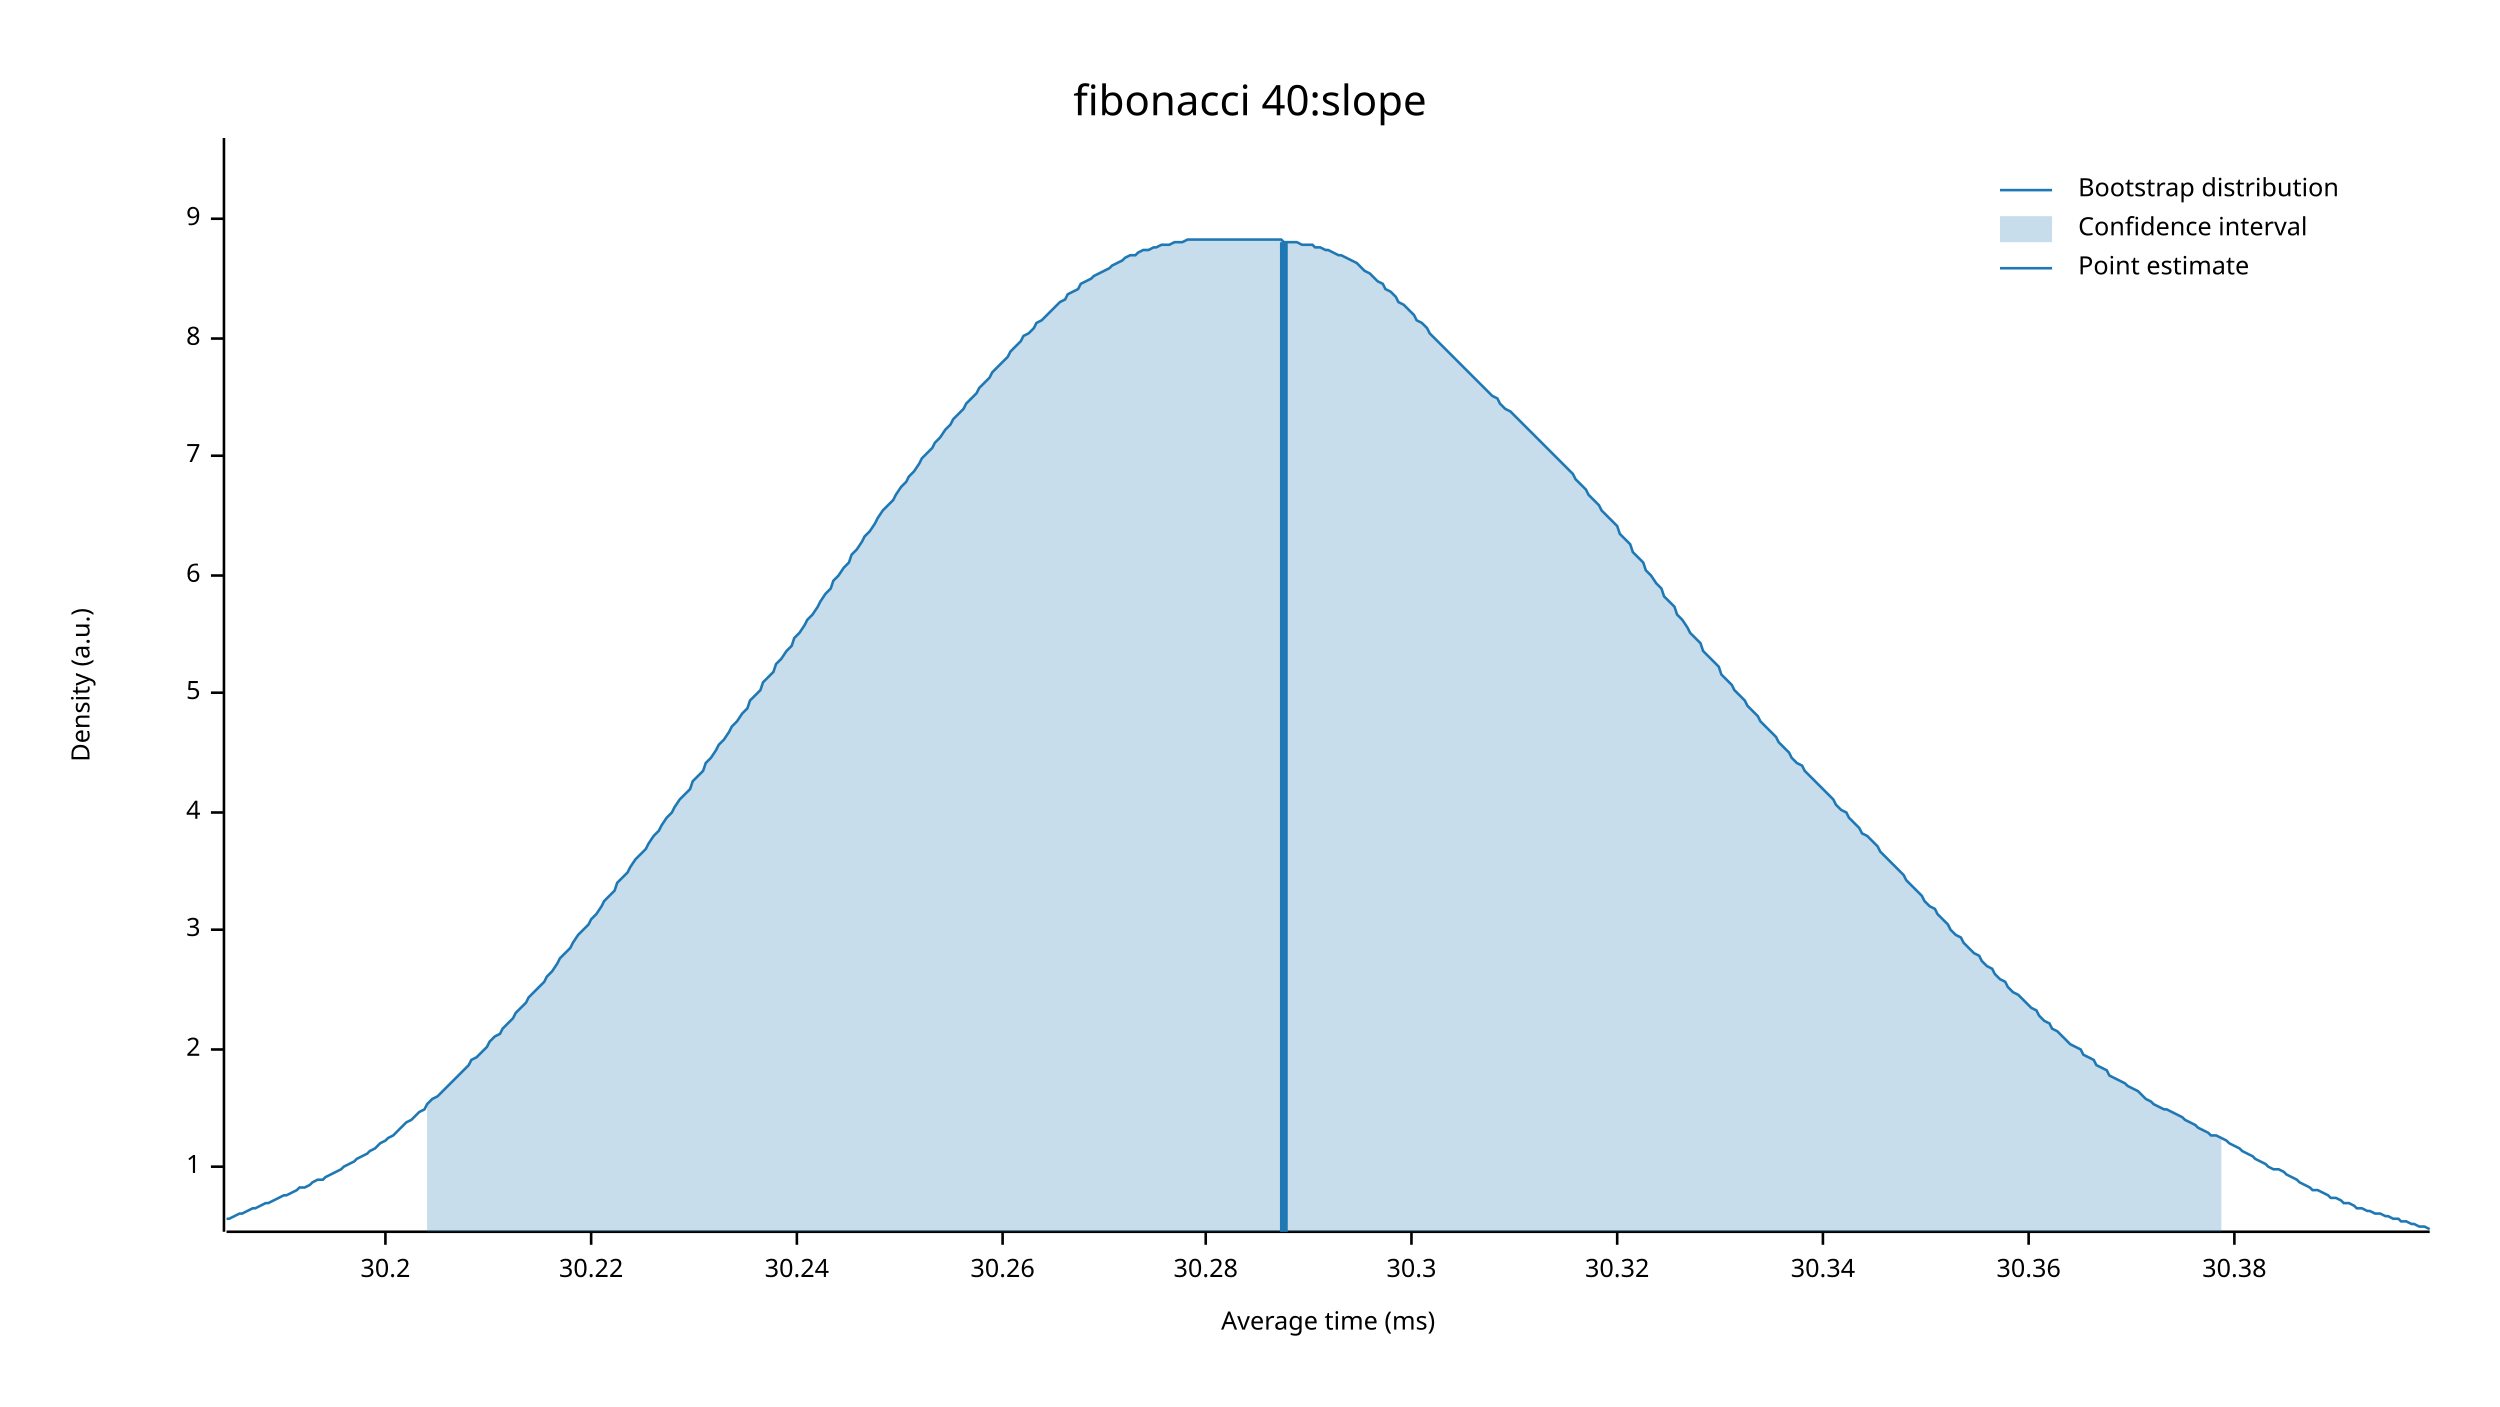
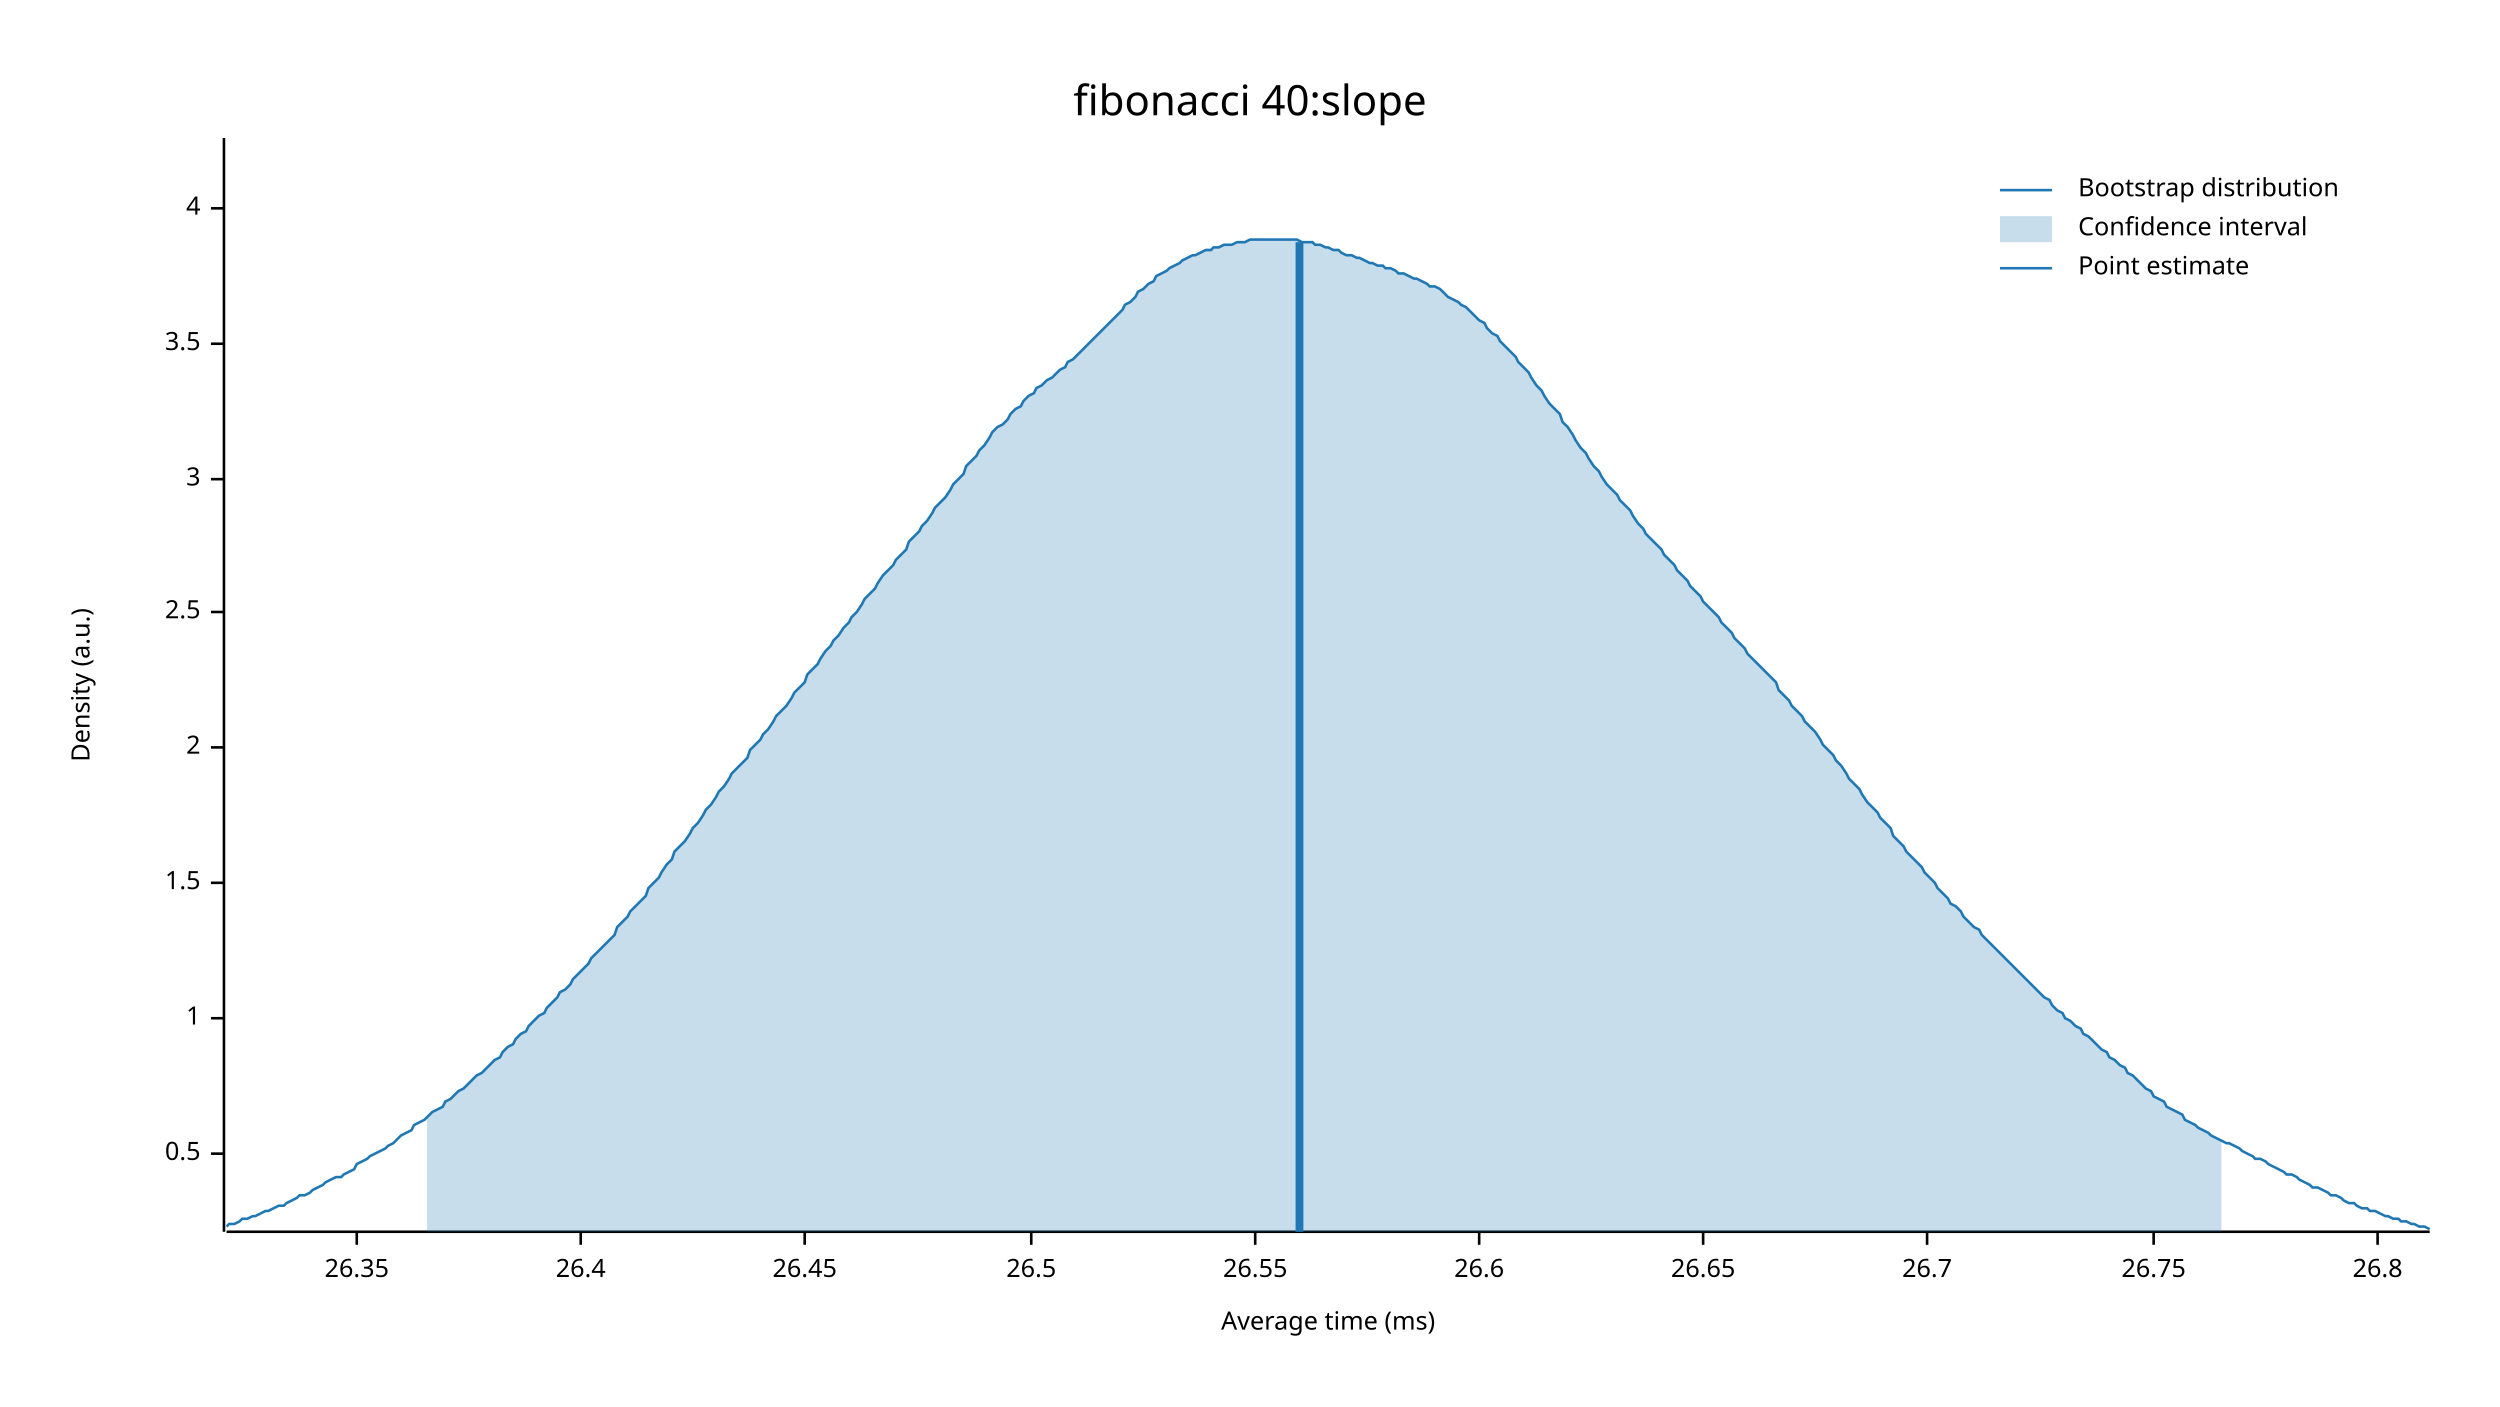
<svg xmlns="http://www.w3.org/2000/svg" width="960" height="540">
  <text x="480" y="32" dy="0.76em" text-anchor="middle" font-family="sans-serif" font-size="16.129" opacity="1" fill="#000000">
fibonacci 40:slope
</text>
  <text x="27" y="263" dy="0.76em" text-anchor="middle" font-family="sans-serif" font-size="9.677" opacity="1" fill="#000000" transform="rotate(270, 27, 263)">
Density (a.u.)
</text>
  <text x="510" y="513" dy="-0.5ex" text-anchor="middle" font-family="sans-serif" font-size="9.677" opacity="1" fill="#000000">
Average time (ms)
</text>
  <polyline fill="none" opacity="1" stroke="#000000" stroke-width="1" points="86,53 86,473 " />
-   <text x="77" y="448" dy="0.5ex" text-anchor="end" font-family="sans-serif" font-size="9.677" opacity="1" fill="#000000">
+   <text x="77" y="443" dy="0.5ex" text-anchor="end" font-family="sans-serif" font-size="9.677" opacity="1" fill="#000000">
+ 0.5
+ </text>
+   <polyline fill="none" opacity="1" stroke="#000000" stroke-width="1" points="81,443 86,443 " />
+   <text x="77" y="391" dy="0.5ex" text-anchor="end" font-family="sans-serif" font-size="9.677" opacity="1" fill="#000000">
1
</text>
-   <polyline fill="none" opacity="1" stroke="#000000" stroke-width="1" points="81,448 86,448 " />
-   <text x="77" y="403" dy="0.5ex" text-anchor="end" font-family="sans-serif" font-size="9.677" opacity="1" fill="#000000">
+   <polyline fill="none" opacity="1" stroke="#000000" stroke-width="1" points="81,391 86,391 " />
+   <text x="77" y="339" dy="0.5ex" text-anchor="end" font-family="sans-serif" font-size="9.677" opacity="1" fill="#000000">
+ 1.5
+ </text>
+   <polyline fill="none" opacity="1" stroke="#000000" stroke-width="1" points="81,339 86,339 " />
+   <text x="77" y="287" dy="0.5ex" text-anchor="end" font-family="sans-serif" font-size="9.677" opacity="1" fill="#000000">
2
</text>
-   <polyline fill="none" opacity="1" stroke="#000000" stroke-width="1" points="81,403 86,403 " />
-   <text x="77" y="357" dy="0.5ex" text-anchor="end" font-family="sans-serif" font-size="9.677" opacity="1" fill="#000000">
+   <polyline fill="none" opacity="1" stroke="#000000" stroke-width="1" points="81,287 86,287 " />
+   <text x="77" y="235" dy="0.5ex" text-anchor="end" font-family="sans-serif" font-size="9.677" opacity="1" fill="#000000">
+ 2.5
+ </text>
+   <polyline fill="none" opacity="1" stroke="#000000" stroke-width="1" points="81,235 86,235 " />
+   <text x="77" y="184" dy="0.5ex" text-anchor="end" font-family="sans-serif" font-size="9.677" opacity="1" fill="#000000">
3
</text>
-   <polyline fill="none" opacity="1" stroke="#000000" stroke-width="1" points="81,357 86,357 " />
-   <text x="77" y="312" dy="0.5ex" text-anchor="end" font-family="sans-serif" font-size="9.677" opacity="1" fill="#000000">
+   <polyline fill="none" opacity="1" stroke="#000000" stroke-width="1" points="81,184 86,184 " />
+   <text x="77" y="132" dy="0.5ex" text-anchor="end" font-family="sans-serif" font-size="9.677" opacity="1" fill="#000000">
+ 3.5
+ </text>
+   <polyline fill="none" opacity="1" stroke="#000000" stroke-width="1" points="81,132 86,132 " />
+   <text x="77" y="80" dy="0.5ex" text-anchor="end" font-family="sans-serif" font-size="9.677" opacity="1" fill="#000000">
4
</text>
-   <polyline fill="none" opacity="1" stroke="#000000" stroke-width="1" points="81,312 86,312 " />
-   <text x="77" y="266" dy="0.5ex" text-anchor="end" font-family="sans-serif" font-size="9.677" opacity="1" fill="#000000">
- 5
+   <polyline fill="none" opacity="1" stroke="#000000" stroke-width="1" points="81,80 86,80 " />
+   <polyline fill="none" opacity="1" stroke="#000000" stroke-width="1" points="87,473 933,473 " />
+   <text x="137" y="483" dy="0.76em" text-anchor="middle" font-family="sans-serif" font-size="9.677" opacity="1" fill="#000000">
+ 26.35
</text>
-   <polyline fill="none" opacity="1" stroke="#000000" stroke-width="1" points="81,266 86,266 " />
-   <text x="77" y="221" dy="0.5ex" text-anchor="end" font-family="sans-serif" font-size="9.677" opacity="1" fill="#000000">
- 6
+   <polyline fill="none" opacity="1" stroke="#000000" stroke-width="1" points="137,473 137,478 " />
+   <text x="223" y="483" dy="0.76em" text-anchor="middle" font-family="sans-serif" font-size="9.677" opacity="1" fill="#000000">
+ 26.4
</text>
-   <polyline fill="none" opacity="1" stroke="#000000" stroke-width="1" points="81,221 86,221 " />
-   <text x="77" y="175" dy="0.5ex" text-anchor="end" font-family="sans-serif" font-size="9.677" opacity="1" fill="#000000">
- 7
+   <polyline fill="none" opacity="1" stroke="#000000" stroke-width="1" points="223,473 223,478 " />
+   <text x="309" y="483" dy="0.76em" text-anchor="middle" font-family="sans-serif" font-size="9.677" opacity="1" fill="#000000">
+ 26.45
</text>
-   <polyline fill="none" opacity="1" stroke="#000000" stroke-width="1" points="81,175 86,175 " />
-   <text x="77" y="130" dy="0.5ex" text-anchor="end" font-family="sans-serif" font-size="9.677" opacity="1" fill="#000000">
- 8
+   <polyline fill="none" opacity="1" stroke="#000000" stroke-width="1" points="309,473 309,478 " />
+   <text x="396" y="483" dy="0.76em" text-anchor="middle" font-family="sans-serif" font-size="9.677" opacity="1" fill="#000000">
+ 26.5
</text>
-   <polyline fill="none" opacity="1" stroke="#000000" stroke-width="1" points="81,130 86,130 " />
-   <text x="77" y="84" dy="0.5ex" text-anchor="end" font-family="sans-serif" font-size="9.677" opacity="1" fill="#000000">
- 9
+   <polyline fill="none" opacity="1" stroke="#000000" stroke-width="1" points="396,473 396,478 " />
+   <text x="482" y="483" dy="0.76em" text-anchor="middle" font-family="sans-serif" font-size="9.677" opacity="1" fill="#000000">
+ 26.55
</text>
-   <polyline fill="none" opacity="1" stroke="#000000" stroke-width="1" points="81,84 86,84 " />
-   <polyline fill="none" opacity="1" stroke="#000000" stroke-width="1" points="87,473 933,473 " />
-   <text x="148" y="483" dy="0.76em" text-anchor="middle" font-family="sans-serif" font-size="9.677" opacity="1" fill="#000000">
- 30.2
+   <polyline fill="none" opacity="1" stroke="#000000" stroke-width="1" points="482,473 482,478 " />
+   <text x="568" y="483" dy="0.76em" text-anchor="middle" font-family="sans-serif" font-size="9.677" opacity="1" fill="#000000">
+ 26.6
</text>
-   <polyline fill="none" opacity="1" stroke="#000000" stroke-width="1" points="148,473 148,478 " />
-   <text x="227" y="483" dy="0.76em" text-anchor="middle" font-family="sans-serif" font-size="9.677" opacity="1" fill="#000000">
- 30.22
+   <polyline fill="none" opacity="1" stroke="#000000" stroke-width="1" points="568,473 568,478 " />
+   <text x="654" y="483" dy="0.76em" text-anchor="middle" font-family="sans-serif" font-size="9.677" opacity="1" fill="#000000">
+ 26.65
</text>
-   <polyline fill="none" opacity="1" stroke="#000000" stroke-width="1" points="227,473 227,478 " />
-   <text x="306" y="483" dy="0.76em" text-anchor="middle" font-family="sans-serif" font-size="9.677" opacity="1" fill="#000000">
- 30.24
+   <polyline fill="none" opacity="1" stroke="#000000" stroke-width="1" points="654,473 654,478 " />
+   <text x="740" y="483" dy="0.76em" text-anchor="middle" font-family="sans-serif" font-size="9.677" opacity="1" fill="#000000">
+ 26.7
</text>
-   <polyline fill="none" opacity="1" stroke="#000000" stroke-width="1" points="306,473 306,478 " />
-   <text x="385" y="483" dy="0.76em" text-anchor="middle" font-family="sans-serif" font-size="9.677" opacity="1" fill="#000000">
- 30.26
+   <polyline fill="none" opacity="1" stroke="#000000" stroke-width="1" points="740,473 740,478 " />
+   <text x="827" y="483" dy="0.76em" text-anchor="middle" font-family="sans-serif" font-size="9.677" opacity="1" fill="#000000">
+ 26.75
</text>
-   <polyline fill="none" opacity="1" stroke="#000000" stroke-width="1" points="385,473 385,478 " />
-   <text x="463" y="483" dy="0.76em" text-anchor="middle" font-family="sans-serif" font-size="9.677" opacity="1" fill="#000000">
- 30.28
+   <polyline fill="none" opacity="1" stroke="#000000" stroke-width="1" points="827,473 827,478 " />
+   <text x="913" y="483" dy="0.76em" text-anchor="middle" font-family="sans-serif" font-size="9.677" opacity="1" fill="#000000">
+ 26.8
</text>
-   <polyline fill="none" opacity="1" stroke="#000000" stroke-width="1" points="463,473 463,478 " />
-   <text x="542" y="483" dy="0.76em" text-anchor="middle" font-family="sans-serif" font-size="9.677" opacity="1" fill="#000000">
- 30.3
- </text>
-   <polyline fill="none" opacity="1" stroke="#000000" stroke-width="1" points="542,473 542,478 " />
-   <text x="621" y="483" dy="0.76em" text-anchor="middle" font-family="sans-serif" font-size="9.677" opacity="1" fill="#000000">
- 30.32
- </text>
-   <polyline fill="none" opacity="1" stroke="#000000" stroke-width="1" points="621,473 621,478 " />
-   <text x="700" y="483" dy="0.76em" text-anchor="middle" font-family="sans-serif" font-size="9.677" opacity="1" fill="#000000">
- 30.34
- </text>
-   <polyline fill="none" opacity="1" stroke="#000000" stroke-width="1" points="700,473 700,478 " />
-   <text x="779" y="483" dy="0.76em" text-anchor="middle" font-family="sans-serif" font-size="9.677" opacity="1" fill="#000000">
- 30.36
- </text>
-   <polyline fill="none" opacity="1" stroke="#000000" stroke-width="1" points="779,473 779,478 " />
-   <text x="858" y="483" dy="0.76em" text-anchor="middle" font-family="sans-serif" font-size="9.677" opacity="1" fill="#000000">
- 30.38
- </text>
-   <polyline fill="none" opacity="1" stroke="#000000" stroke-width="1" points="858,473 858,478 " />
-   <polyline fill="none" opacity="1" stroke="#1F78B4" stroke-width="1" points="87,468 88,468 90,467 92,466 93,466 95,465 97,464 98,464 100,463 102,462 103,462 105,461 107,460 109,459 110,459 112,458 114,457 115,456 117,456 119,455 120,454 122,453 124,453 125,452 127,451 129,450 131,449 132,448 134,447 136,446 137,445 139,444 141,443 142,442 144,441 146,439 148,438 149,437 151,436 153,434 154,433 156,431 158,430 159,429 161,427 163,426 164,424 166,422 168,421 170,419 171,418 173,416 175,414 176,413 178,411 180,409 181,407 183,406 185,404 187,402 188,400 190,398 192,397 193,395 195,393 197,391 198,389 200,387 202,385 203,383 205,381 207,379 209,377 210,375 212,373 214,370 215,368 217,366 219,364 220,362 222,359 224,357 226,355 227,353 229,351 231,348 232,346 234,344 236,342 237,339 239,337 241,335 242,333 244,330 246,328 248,326 249,324 251,321 253,319 254,317 256,314 258,312 259,310 261,307 263,305 265,303 266,300 268,298 270,296 271,293 273,291 275,288 276,286 278,284 280,281 281,279 283,277 285,274 287,272 288,269 290,267 292,265 293,262 295,260 297,258 298,255 300,253 302,250 304,248 305,245 307,243 309,240 310,238 312,236 314,233 315,231 317,228 319,226 320,223 322,221 324,218 326,216 327,213 329,211 331,208 332,206 334,204 336,201 337,199 339,196 341,194 343,192 344,190 346,187 348,185 349,183 351,181 353,178 354,176 356,174 358,172 359,170 361,168 363,165 365,163 366,161 368,159 370,157 371,155 373,153 375,151 376,149 378,147 380,145 381,143 383,141 385,139 387,137 388,135 390,133 392,131 393,129 395,128 397,126 398,124 400,123 402,121 404,119 405,118 407,116 409,115 410,113 412,112 414,111 415,109 417,108 419,107 420,106 422,105 424,104 426,103 427,102 429,101 431,100 432,99 434,98 436,98 437,97 439,96 441,96 443,95 444,95 446,94 448,94 449,94 451,93 453,93 454,93 456,92 458,92 459,92 461,92 463,92 465,92 466,92 468,92 470,92 471,92 473,92 475,92 476,92 478,92 480,92 482,92 483,92 485,92 487,92 488,92 490,92 492,92 493,93 495,93 497,93 498,93 500,94 502,94 504,94 505,95 507,95 509,96 510,96 512,97 514,98 515,98 517,99 519,100 521,101 522,102 524,104 526,105 527,106 529,108 531,109 532,111 534,112 536,114 537,116 539,117 541,119 543,121 544,123 546,124 548,126 549,128 551,130 553,132 554,133 556,135 558,137 560,139 561,140 563,142 565,144 566,145 568,147 570,149 571,150 573,152 575,153 576,155 578,157 580,158 582,160 583,161 585,163 587,165 588,166 590,168 592,170 593,171 595,173 597,175 599,177 600,178 602,180 604,182 605,184 607,186 609,188 610,190 612,192 614,194 615,196 617,198 619,200 621,202 622,205 624,207 626,209 627,212 629,214 631,216 632,219 634,221 636,224 638,226 639,229 641,231 643,233 644,236 646,238 648,241 649,243 651,245 653,247 654,250 656,252 658,254 660,256 661,259 663,261 665,263 666,265 668,267 670,269 671,271 673,273 675,275 676,277 678,279 680,281 682,283 683,285 685,287 687,289 688,291 690,293 692,294 693,296 695,298 697,300 699,302 700,303 702,305 704,307 705,309 707,311 709,312 710,314 712,316 714,318 715,320 717,321 719,323 721,325 722,327 724,329 726,331 727,332 729,334 731,336 732,338 734,340 736,342 738,344 739,346 741,348 743,349 744,351 746,353 748,355 749,357 751,359 753,360 754,362 756,364 758,366 760,367 761,369 763,371 765,372 766,374 768,376 770,377 771,379 773,381 775,382 777,384 778,385 780,387 782,388 783,390 785,392 787,393 788,395 790,396 792,398 793,399 795,401 797,402 799,403 800,405 802,406 804,407 805,409 807,410 809,411 810,413 812,414 814,415 816,416 817,417 819,418 821,419 822,420 824,422 826,423 827,424 829,425 831,426 832,426 834,427 836,428 838,429 839,430 841,431 843,432 844,433 846,434 848,435 849,436 851,436 853,437 855,438 856,439 858,440 860,441 861,442 863,443 865,444 866,445 868,446 870,447 871,448 873,449 875,449 877,450 878,451 880,452 882,453 883,454 885,455 887,456 888,457 890,457 892,458 894,459 895,460 897,460 899,461 900,462 902,462 904,463 905,464 907,464 909,465 910,465 912,466 914,466 916,467 917,467 919,468 921,468 922,469 924,469 926,470 927,470 929,471 931,471 933,472 " />
-   <polygon opacity="0.25" fill="#1F78B4" points="164,424 166,422 168,421 170,419 171,418 173,416 175,414 176,413 178,411 180,409 181,407 183,406 185,404 187,402 188,400 190,398 192,397 193,395 195,393 197,391 198,389 200,387 202,385 203,383 205,381 207,379 209,377 210,375 212,373 214,370 215,368 217,366 219,364 220,362 222,359 224,357 226,355 227,353 229,351 231,348 232,346 234,344 236,342 237,339 239,337 241,335 242,333 244,330 246,328 248,326 249,324 251,321 253,319 254,317 256,314 258,312 259,310 261,307 263,305 265,303 266,300 268,298 270,296 271,293 273,291 275,288 276,286 278,284 280,281 281,279 283,277 285,274 287,272 288,269 290,267 292,265 293,262 295,260 297,258 298,255 300,253 302,250 304,248 305,245 307,243 309,240 310,238 312,236 314,233 315,231 317,228 319,226 320,223 322,221 324,218 326,216 327,213 329,211 331,208 332,206 334,204 336,201 337,199 339,196 341,194 343,192 344,190 346,187 348,185 349,183 351,181 353,178 354,176 356,174 358,172 359,170 361,168 363,165 365,163 366,161 368,159 370,157 371,155 373,153 375,151 376,149 378,147 380,145 381,143 383,141 385,139 387,137 388,135 390,133 392,131 393,129 395,128 397,126 398,124 400,123 402,121 404,119 405,118 407,116 409,115 410,113 412,112 414,111 415,109 417,108 419,107 420,106 422,105 424,104 426,103 427,102 429,101 431,100 432,99 434,98 436,98 437,97 439,96 441,96 443,95 444,95 446,94 448,94 449,94 451,93 453,93 454,93 456,92 458,92 459,92 461,92 463,92 465,92 466,92 468,92 470,92 471,92 473,92 475,92 476,92 478,92 480,92 482,92 483,92 485,92 487,92 488,92 490,92 492,92 493,93 495,93 497,93 498,93 500,94 502,94 504,94 505,95 507,95 509,96 510,96 512,97 514,98 515,98 517,99 519,100 521,101 522,102 524,104 526,105 527,106 529,108 531,109 532,111 534,112 536,114 537,116 539,117 541,119 543,121 544,123 546,124 548,126 549,128 551,130 553,132 554,133 556,135 558,137 560,139 561,140 563,142 565,144 566,145 568,147 570,149 571,150 573,152 575,153 576,155 578,157 580,158 582,160 583,161 585,163 587,165 588,166 590,168 592,170 593,171 595,173 597,175 599,177 600,178 602,180 604,182 605,184 607,186 609,188 610,190 612,192 614,194 615,196 617,198 619,200 621,202 622,205 624,207 626,209 627,212 629,214 631,216 632,219 634,221 636,224 638,226 639,229 641,231 643,233 644,236 646,238 648,241 649,243 651,245 653,247 654,250 656,252 658,254 660,256 661,259 663,261 665,263 666,265 668,267 670,269 671,271 673,273 675,275 676,277 678,279 680,281 682,283 683,285 685,287 687,289 688,291 690,293 692,294 693,296 695,298 697,300 699,302 700,303 702,305 704,307 705,309 707,311 709,312 710,314 712,316 714,318 715,320 717,321 719,323 721,325 722,327 724,329 726,331 727,332 729,334 731,336 732,338 734,340 736,342 738,344 739,346 741,348 743,349 744,351 746,353 748,355 749,357 751,359 753,360 754,362 756,364 758,366 760,367 761,369 763,371 765,372 766,374 768,376 770,377 771,379 773,381 775,382 777,384 778,385 780,387 782,388 783,390 785,392 787,393 788,395 790,396 792,398 793,399 795,401 797,402 799,403 800,405 802,406 804,407 805,409 807,410 809,411 810,413 812,414 814,415 816,416 817,417 819,418 821,419 822,420 824,422 826,423 827,424 829,425 831,426 832,426 834,427 836,428 838,429 839,430 841,431 843,432 844,433 846,434 848,435 849,436 851,436 853,437 853,473 164,473 " />
-   <polyline fill="none" opacity="1" stroke="#1F78B4" stroke-width="3" points="493,473 493,93 " />
+   <polyline fill="none" opacity="1" stroke="#000000" stroke-width="1" points="913,473 913,478 " />
+   <polyline fill="none" opacity="1" stroke="#1F78B4" stroke-width="1" points="87,471 88,470 90,470 92,469 93,468 95,468 97,467 98,467 100,466 102,465 103,465 105,464 107,463 109,463 110,462 112,461 114,460 115,459 117,459 119,458 120,457 122,456 124,455 125,454 127,453 129,452 131,452 132,451 134,450 136,449 137,447 139,446 141,445 142,444 144,443 146,442 148,441 149,440 151,439 153,437 154,436 156,435 158,434 159,432 161,431 163,430 164,429 166,427 168,426 170,425 171,423 173,422 175,420 176,419 178,418 180,416 181,415 183,413 185,412 187,410 188,409 190,407 192,406 193,404 195,402 197,401 198,399 200,397 202,396 203,394 205,392 207,390 209,389 210,387 212,385 214,383 215,381 217,380 219,378 220,376 222,374 224,372 226,370 227,368 229,366 231,364 232,363 234,361 236,359 237,356 239,354 241,352 242,350 244,348 246,346 248,344 249,341 251,339 253,337 254,335 256,332 258,330 259,327 261,325 263,323 265,320 266,318 268,316 270,313 271,311 273,309 275,306 276,304 278,302 280,299 281,297 283,295 285,293 287,291 288,288 290,286 292,284 293,282 295,280 297,277 298,275 300,273 302,271 304,268 305,266 307,264 309,262 310,259 312,257 314,255 315,253 317,250 319,248 320,246 322,244 324,241 326,239 327,237 329,235 331,232 332,230 334,228 336,226 337,224 339,221 341,219 343,217 344,215 346,213 348,211 349,208 351,206 353,204 354,202 356,200 358,197 359,195 361,193 363,191 365,188 366,186 368,184 370,182 371,179 373,177 375,175 376,173 378,171 380,168 381,166 383,164 385,163 387,161 388,159 390,157 392,156 393,154 395,152 397,151 398,149 400,148 402,146 404,145 405,144 407,142 409,141 410,139 412,138 414,136 415,135 417,133 419,131 420,130 422,128 424,126 426,124 427,123 429,121 431,119 432,117 434,116 436,114 437,112 439,111 441,109 443,108 444,106 446,105 448,104 449,103 451,102 453,101 454,100 456,99 458,98 459,98 461,97 463,96 465,96 466,95 468,95 470,94 471,94 473,94 475,93 476,93 478,93 480,92 482,92 483,92 485,92 487,92 488,92 490,92 492,92 493,92 495,92 497,92 498,92 500,93 502,93 504,93 505,94 507,94 509,95 510,95 512,96 514,96 515,97 517,98 519,98 521,99 522,99 524,100 526,101 527,101 529,102 531,102 532,103 534,103 536,104 537,105 539,105 541,106 543,107 544,107 546,108 548,109 549,110 551,110 553,111 554,112 556,114 558,115 560,116 561,117 563,118 565,120 566,121 568,123 570,124 571,126 573,128 575,129 576,131 578,133 580,135 582,137 583,139 585,141 587,143 588,145 590,148 592,150 593,152 595,155 597,157 599,159 600,162 602,164 604,167 605,169 607,172 609,174 610,176 612,179 614,181 615,183 617,186 619,188 621,190 622,192 624,194 626,196 627,198 629,201 631,203 632,205 634,207 636,209 638,211 639,213 641,215 643,217 644,219 646,221 648,223 649,225 651,227 653,229 654,231 656,233 658,235 660,237 661,239 663,241 665,243 666,245 668,247 670,249 671,251 673,253 675,255 676,256 678,258 680,260 682,262 683,265 685,267 687,269 688,271 690,273 692,275 693,277 695,279 697,281 699,284 700,286 702,288 704,290 705,292 707,294 709,297 710,299 712,301 714,303 715,305 717,308 719,310 721,312 722,314 724,316 726,318 727,321 729,323 731,325 732,327 734,329 736,331 738,333 739,335 741,337 743,339 744,341 746,343 748,345 749,347 751,348 753,350 754,352 756,354 758,356 760,357 761,359 763,361 765,363 766,364 768,366 770,368 771,369 773,371 775,373 777,375 778,376 780,378 782,380 783,381 785,383 787,384 788,386 790,388 792,389 793,391 795,392 797,394 799,395 800,397 802,398 804,400 805,401 807,403 809,404 810,406 812,407 814,409 816,410 817,412 819,413 821,415 822,416 824,418 826,419 827,421 829,422 831,423 832,425 834,426 836,427 838,428 839,430 841,431 843,432 844,433 846,434 848,435 849,436 851,437 853,438 855,439 856,439 858,440 860,441 861,442 863,443 865,444 866,445 868,445 870,446 871,447 873,448 875,449 877,450 878,451 880,451 882,452 883,453 885,454 887,455 888,456 890,456 892,457 894,458 895,459 897,459 899,460 900,461 902,462 904,462 905,463 907,464 909,464 910,465 912,465 914,466 916,467 917,467 919,468 921,468 922,469 924,469 926,470 927,470 929,471 931,471 933,472 " />
+   <polygon opacity="0.25" fill="#1F78B4" points="164,429 166,427 168,426 170,425 171,423 173,422 175,420 176,419 178,418 180,416 181,415 183,413 185,412 187,410 188,409 190,407 192,406 193,404 195,402 197,401 198,399 200,397 202,396 203,394 205,392 207,390 209,389 210,387 212,385 214,383 215,381 217,380 219,378 220,376 222,374 224,372 226,370 227,368 229,366 231,364 232,363 234,361 236,359 237,356 239,354 241,352 242,350 244,348 246,346 248,344 249,341 251,339 253,337 254,335 256,332 258,330 259,327 261,325 263,323 265,320 266,318 268,316 270,313 271,311 273,309 275,306 276,304 278,302 280,299 281,297 283,295 285,293 287,291 288,288 290,286 292,284 293,282 295,280 297,277 298,275 300,273 302,271 304,268 305,266 307,264 309,262 310,259 312,257 314,255 315,253 317,250 319,248 320,246 322,244 324,241 326,239 327,237 329,235 331,232 332,230 334,228 336,226 337,224 339,221 341,219 343,217 344,215 346,213 348,211 349,208 351,206 353,204 354,202 356,200 358,197 359,195 361,193 363,191 365,188 366,186 368,184 370,182 371,179 373,177 375,175 376,173 378,171 380,168 381,166 383,164 385,163 387,161 388,159 390,157 392,156 393,154 395,152 397,151 398,149 400,148 402,146 404,145 405,144 407,142 409,141 410,139 412,138 414,136 415,135 417,133 419,131 420,130 422,128 424,126 426,124 427,123 429,121 431,119 432,117 434,116 436,114 437,112 439,111 441,109 443,108 444,106 446,105 448,104 449,103 451,102 453,101 454,100 456,99 458,98 459,98 461,97 463,96 465,96 466,95 468,95 470,94 471,94 473,94 475,93 476,93 478,93 480,92 482,92 483,92 485,92 487,92 488,92 490,92 492,92 493,92 495,92 497,92 498,92 500,93 502,93 504,93 505,94 507,94 509,95 510,95 512,96 514,96 515,97 517,98 519,98 521,99 522,99 524,100 526,101 527,101 529,102 531,102 532,103 534,103 536,104 537,105 539,105 541,106 543,107 544,107 546,108 548,109 549,110 551,110 553,111 554,112 556,114 558,115 560,116 561,117 563,118 565,120 566,121 568,123 570,124 571,126 573,128 575,129 576,131 578,133 580,135 582,137 583,139 585,141 587,143 588,145 590,148 592,150 593,152 595,155 597,157 599,159 600,162 602,164 604,167 605,169 607,172 609,174 610,176 612,179 614,181 615,183 617,186 619,188 621,190 622,192 624,194 626,196 627,198 629,201 631,203 632,205 634,207 636,209 638,211 639,213 641,215 643,217 644,219 646,221 648,223 649,225 651,227 653,229 654,231 656,233 658,235 660,237 661,239 663,241 665,243 666,245 668,247 670,249 671,251 673,253 675,255 676,256 678,258 680,260 682,262 683,265 685,267 687,269 688,271 690,273 692,275 693,277 695,279 697,281 699,284 700,286 702,288 704,290 705,292 707,294 709,297 710,299 712,301 714,303 715,305 717,308 719,310 721,312 722,314 724,316 726,318 727,321 729,323 731,325 732,327 734,329 736,331 738,333 739,335 741,337 743,339 744,341 746,343 748,345 749,347 751,348 753,350 754,352 756,354 758,356 760,357 761,359 763,361 765,363 766,364 768,366 770,368 771,369 773,371 775,373 777,375 778,376 780,378 782,380 783,381 785,383 787,384 788,386 790,388 792,389 793,391 795,392 797,394 799,395 800,397 802,398 804,400 805,401 807,403 809,404 810,406 812,407 814,409 816,410 817,412 819,413 821,415 822,416 824,418 826,419 827,421 829,422 831,423 832,425 834,426 836,427 838,428 839,430 841,431 843,432 844,433 846,434 848,435 849,436 851,437 853,438 853,473 164,473 " />
+   <polyline fill="none" opacity="1" stroke="#1F78B4" stroke-width="3" points="499,473 499,93 " />
  <text x="798" y="68" dy="0.76em" text-anchor="start" font-family="sans-serif" font-size="9.677" opacity="1" fill="#000000">
Bootstrap distribution
</text>
  <text x="798" y="83" dy="0.76em" text-anchor="start" font-family="sans-serif" font-size="9.677" opacity="1" fill="#000000">
Confidence interval
</text>
  <text x="798" y="98" dy="0.76em" text-anchor="start" font-family="sans-serif" font-size="9.677" opacity="1" fill="#000000">
Point estimate
</text>
  <polyline fill="none" opacity="1" stroke="#1F78B4" stroke-width="1" points="768,73 788,73 " />
  <rect x="768" y="83" width="20" height="10" opacity="0.25" fill="#1F78B4" stroke="none" />
  <polyline fill="none" opacity="1" stroke="#1F78B4" stroke-width="1" points="768,103 788,103 " />
</svg>
